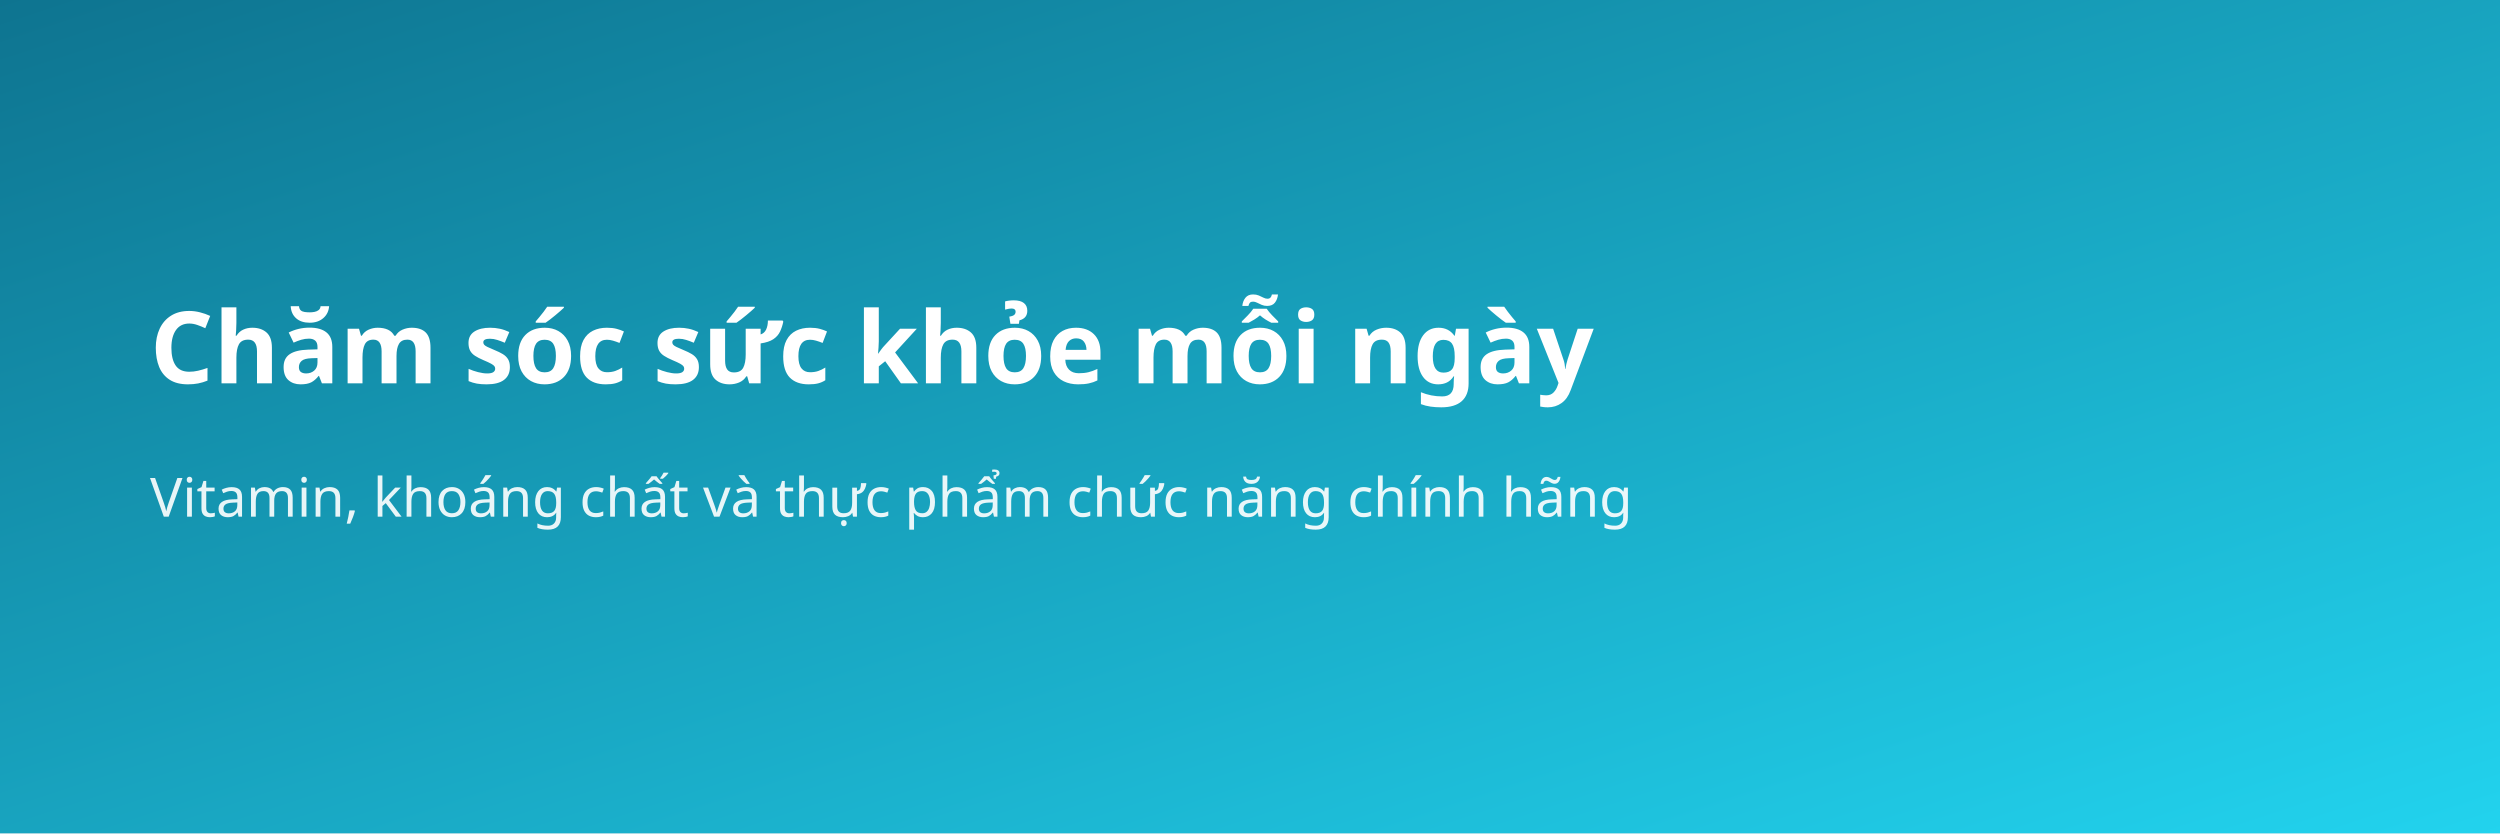
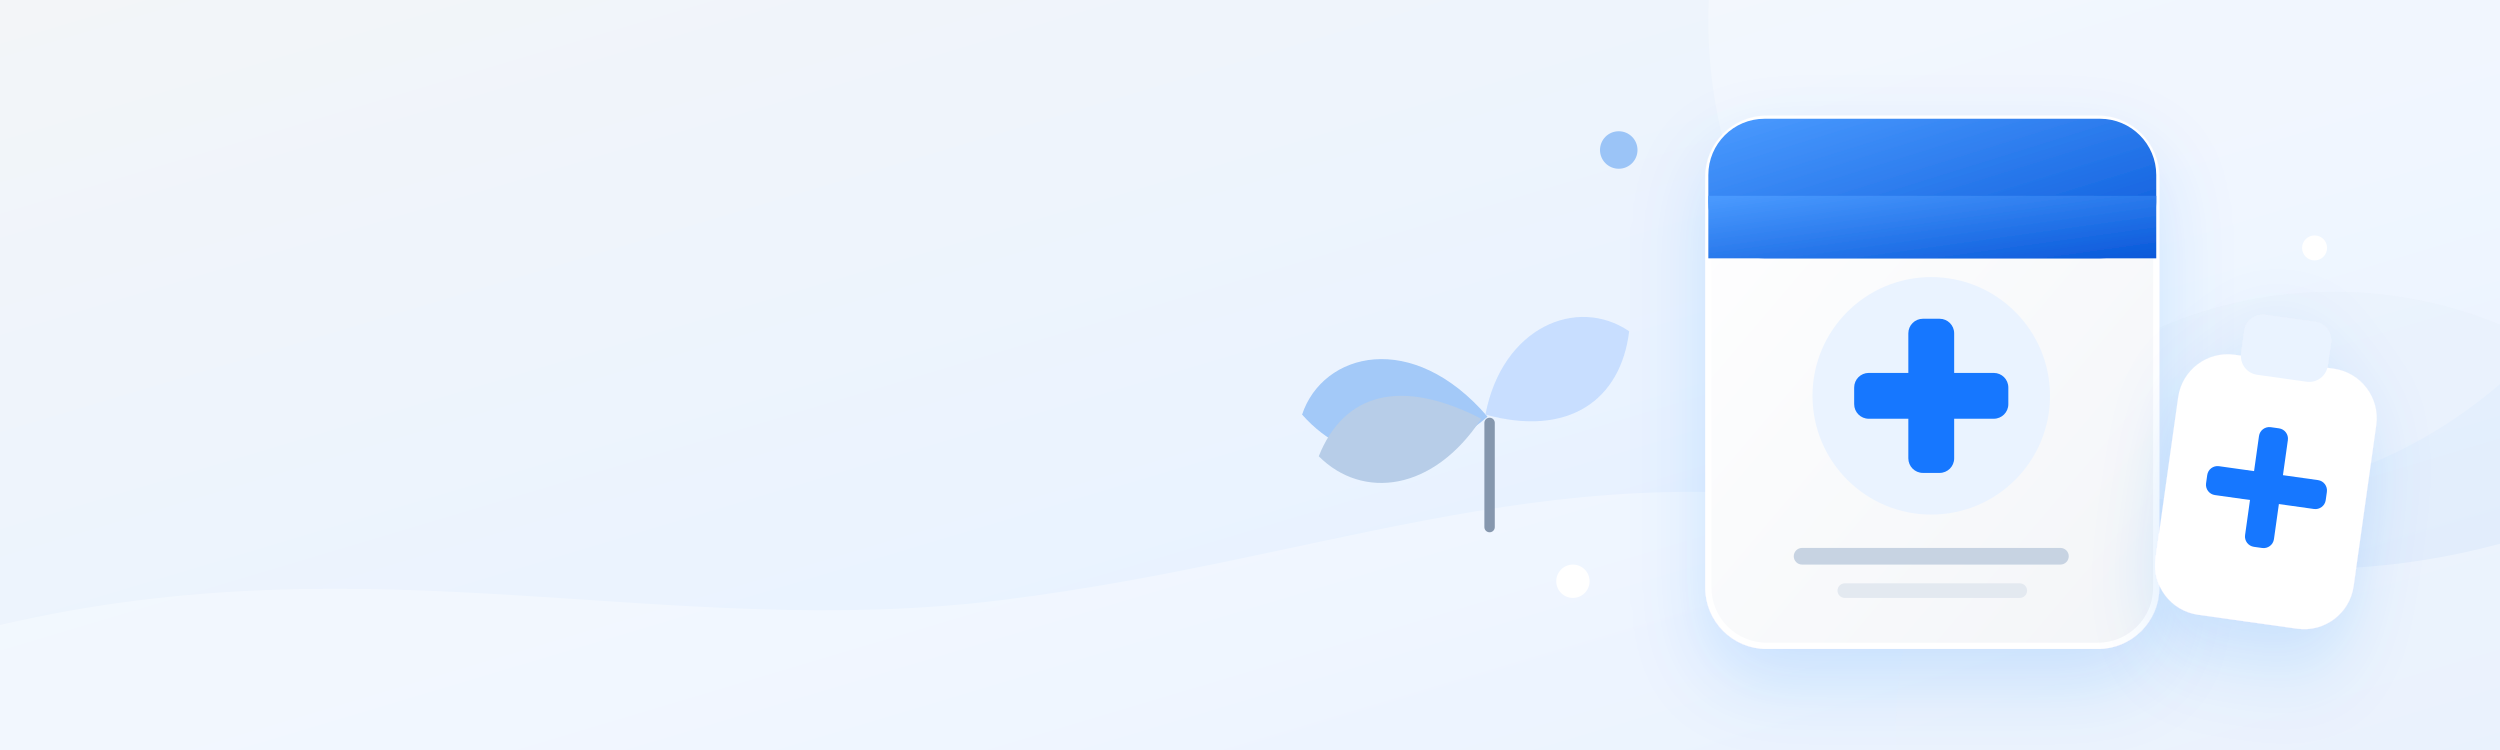
- <svg xmlns="http://www.w3.org/2000/svg" viewBox="0 0 1200 400" role="img" aria-label="Chăm sóc sức khỏe mỗi ngày">
+ <svg xmlns="http://www.w3.org/2000/svg" viewBox="0 0 1200 360" role="img" aria-label="Hình minh họa chăm sóc sức khỏe">
  <defs>
-     <linearGradient id="g" x1="0" y1="0" x2="1" y2="1">
-       <stop offset="0" stop-color="#0e7490" />
-       <stop offset="1" stop-color="#22d3ee" />
+     <linearGradient id="nen" x1="0" y1="0" x2="1" y2="1">
+       <stop stop-color="#f3f5f8" />
+       <stop offset=".58" stop-color="#eaf3ff" />
+       <stop offset="1" stop-color="#dceafe" />
    </linearGradient>
+     <linearGradient id="hop" x1="0" y1="0" x2="1" y2="1">
+       <stop stop-color="#fff" />
+       <stop offset="1" stop-color="#f3f5f8" />
+     </linearGradient>
+     <linearGradient id="xanh" x1="0" y1="0" x2="1" y2="1">
+       <stop stop-color="#4b9bff" />
+       <stop offset="1" stop-color="#0958d9" />
+     </linearGradient>
+     <filter id="bong" x="-.3" y="-.3" width="1.8" height="1.8">
+       <feDropShadow dx="0" dy="16" stdDeviation="18" flood-color="#1677ff" flood-opacity=".16" />
+     </filter>
  </defs>
-   <rect width="1200" height="400" fill="url(#g)" />
-   <text x="72" y="184" font-family="sans-serif" font-size="48" font-weight="700" fill="#fff">Chăm sóc sức khỏe mỗi ngày</text>
-   <text x="72" y="248" font-family="sans-serif" font-size="26" fill="#fff" fill-opacity="0.9">Vitamin, khoáng chất và thực phẩm chức năng chính hãng</text>
+   <rect width="1200" height="360" fill="url(#nen)" />
+   <circle cx="1050" cy="10" r="230" fill="#fff" opacity=".28" />
+   <circle cx="1120" cy="350" r="210" fill="#e4edf7" opacity=".3" />
+   <path d="M0 300c180-42 321 8 481-12 161-20 270-74 430-42 105 21 193 41 289 15v99H0z" fill="#fff" opacity=".34" />
+   <circle cx="777" cy="72" r="9" fill="#9bc4f7" />
+   <circle cx="1111" cy="119" r="6" fill="#fff" />
+   <circle cx="755" cy="279" r="8" fill="#fff" />
+   <g filter="url(#bong)">
+     <rect x="820" y="57" width="215" height="253" rx="28" fill="url(#hop)" stroke="#fff" stroke-width="3" />
+     <rect x="820" y="57" width="215" height="67" rx="27" fill="url(#xanh)" />
+     <path d="M820 94h215v30H820z" fill="url(#xanh)" />
+     <circle cx="927" cy="190" r="57" fill="#eaf3ff" />
+     <rect x="916" y="153" width="22" height="74" rx="7" fill="#1677ff" />
+     <rect x="890" y="179" width="74" height="22" rx="7" fill="#1677ff" />
+     <rect x="861" y="263" width="132" height="8" rx="4" fill="#c7d3e2" />
+     <rect x="882" y="280" width="91" height="7" rx="3.5" fill="#e3e9f0" />
+   </g>
+   <g filter="url(#bong)" transform="rotate(8 1080 240)">
+     <rect x="1039" y="172" width="96" height="126" rx="24" fill="#fff" />
+     <rect x="1066" y="151" width="42" height="29" rx="9" fill="#eaf3ff" />
+     <rect x="1080" y="204" width="14" height="58" rx="5" fill="#1677ff" />
+     <rect x="1058" y="226" width="58" height="14" rx="5" fill="#1677ff" />
+   </g>
+   <g opacity=".9">
+     <path d="M714 200c-36-42-79-31-89-1 23 26 58 28 89 1z" fill="#9bc4f7" />
+     <path d="M713 199c8-42 44-57 69-40-4 33-29 51-69 40z" fill="#c4dcff" />
+     <path d="M711 201c-23 35-57 39-78 18 12-30 39-38 78-18z" fill="#b1c9e5" />
+     <path d="M715 203v50" stroke="#7a8da5" stroke-width="5" stroke-linecap="round" />
+   </g>
</svg>
